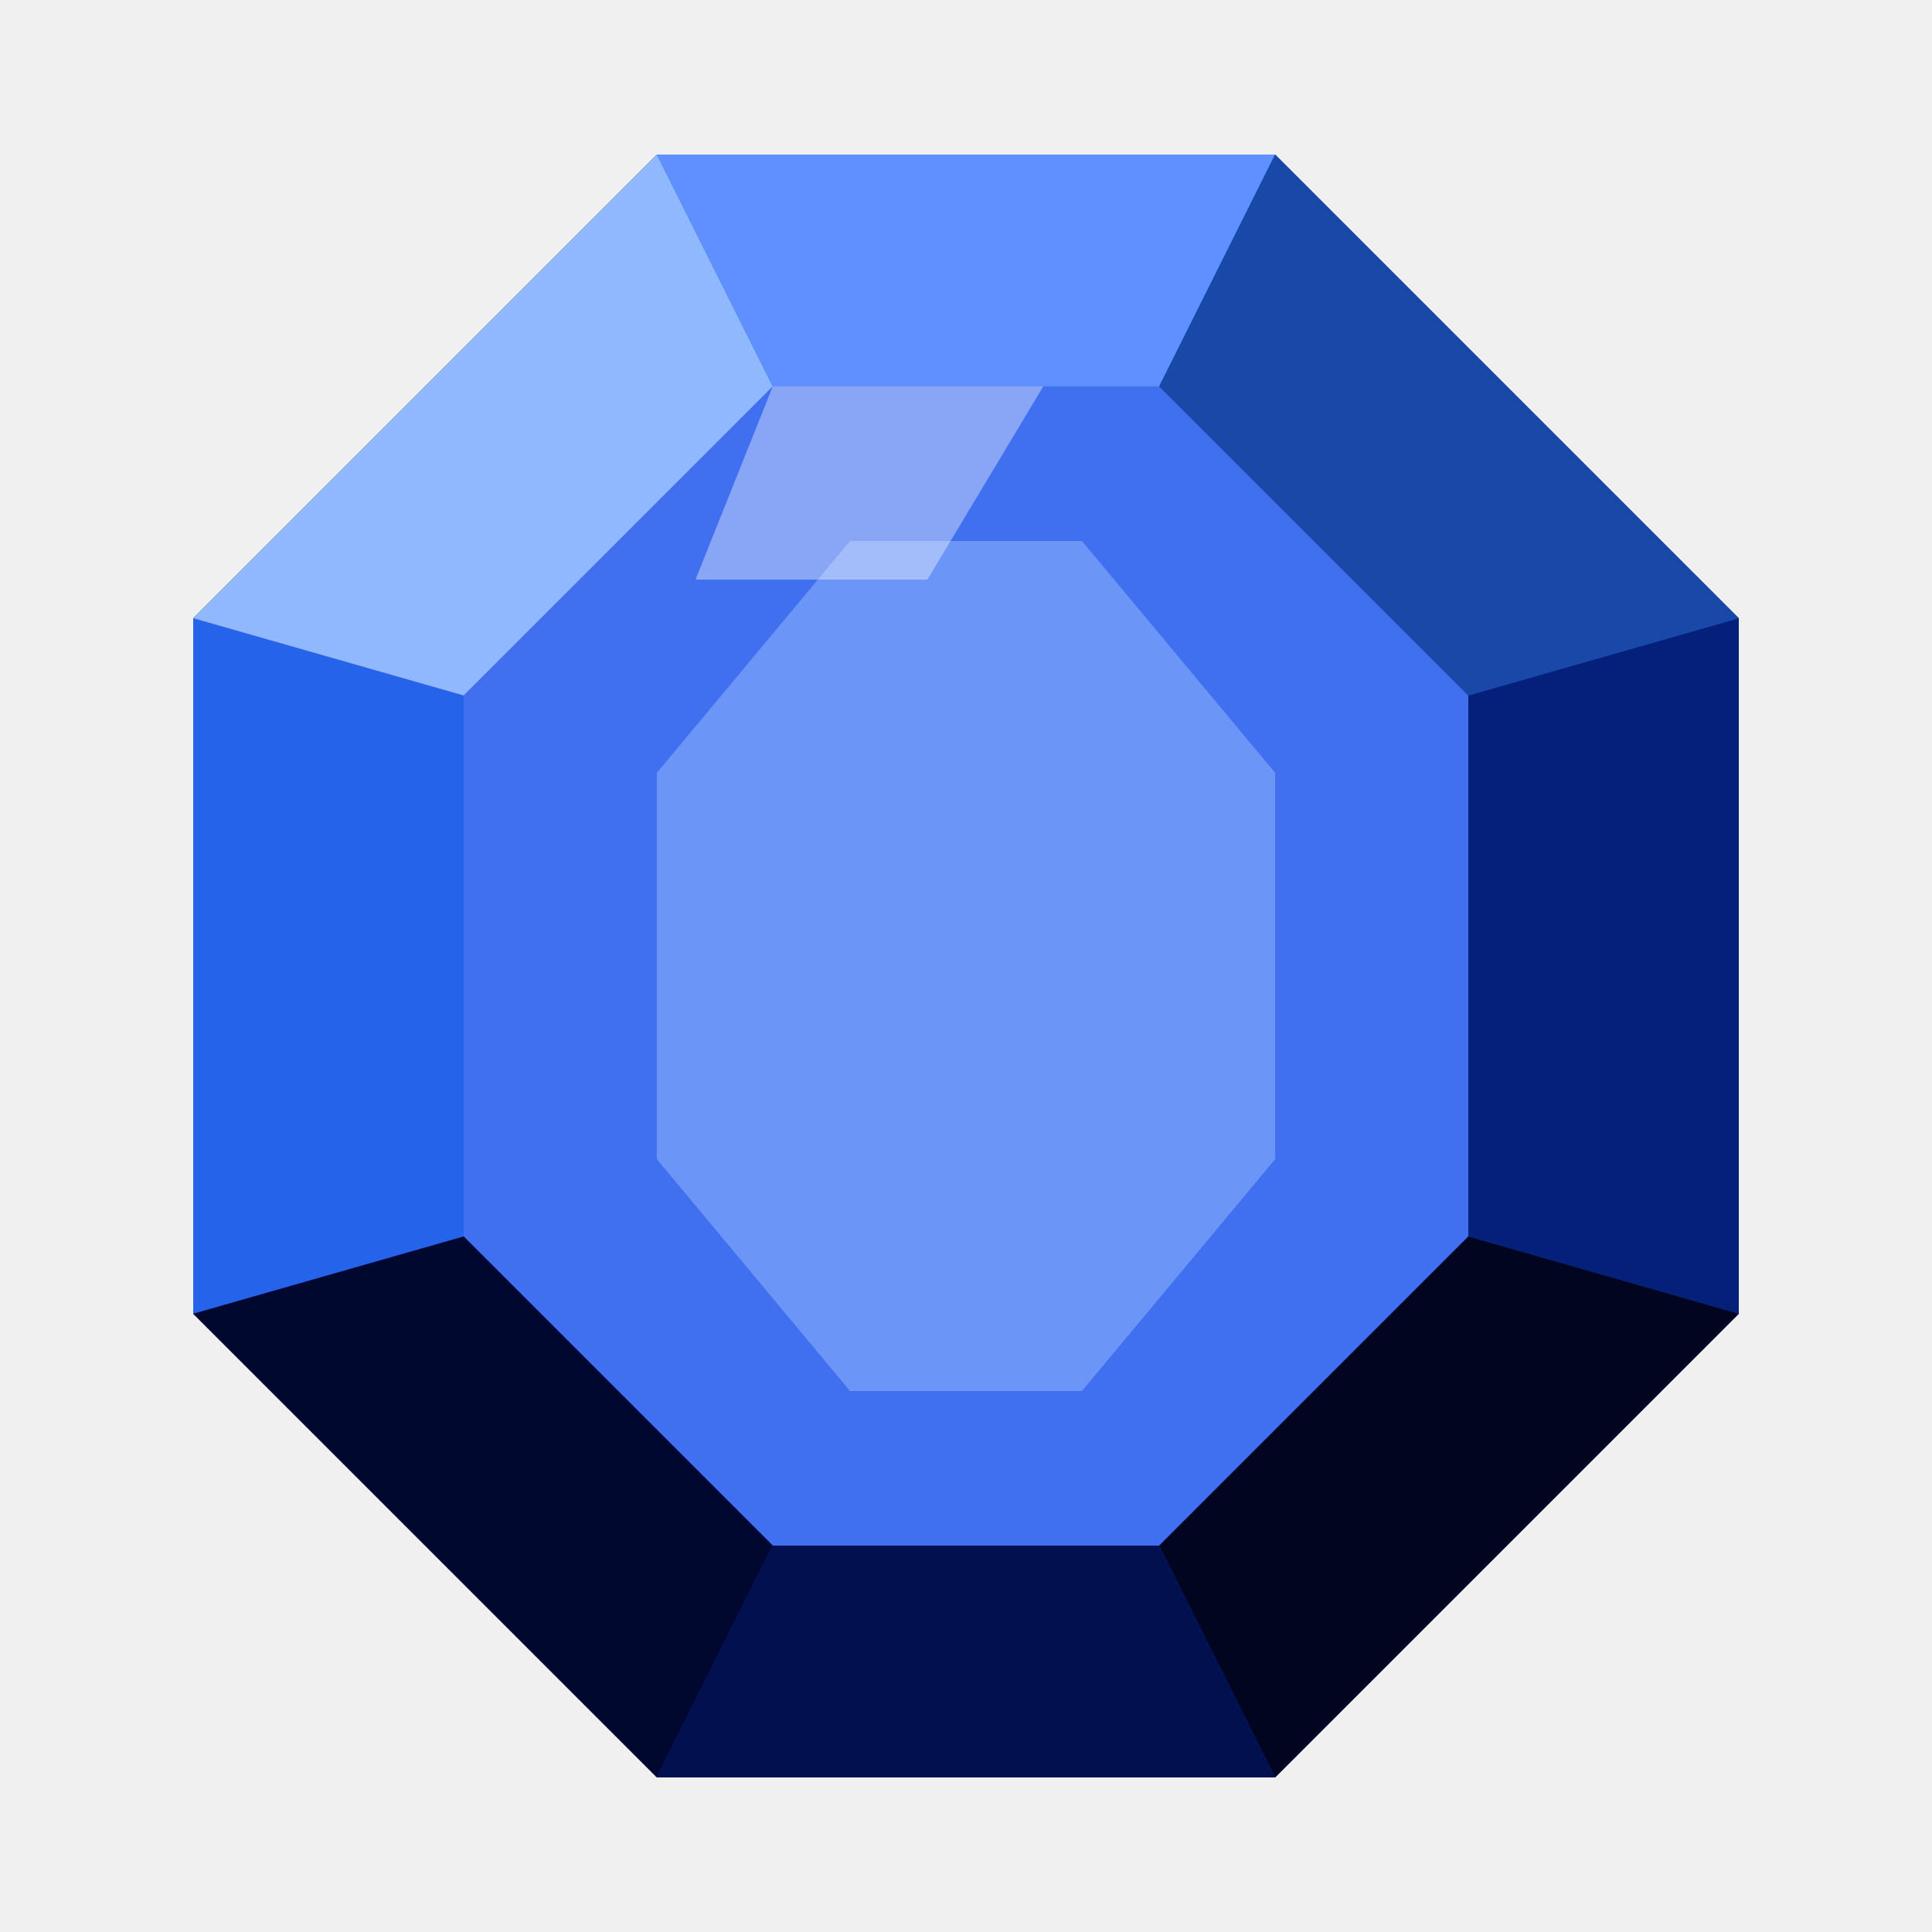
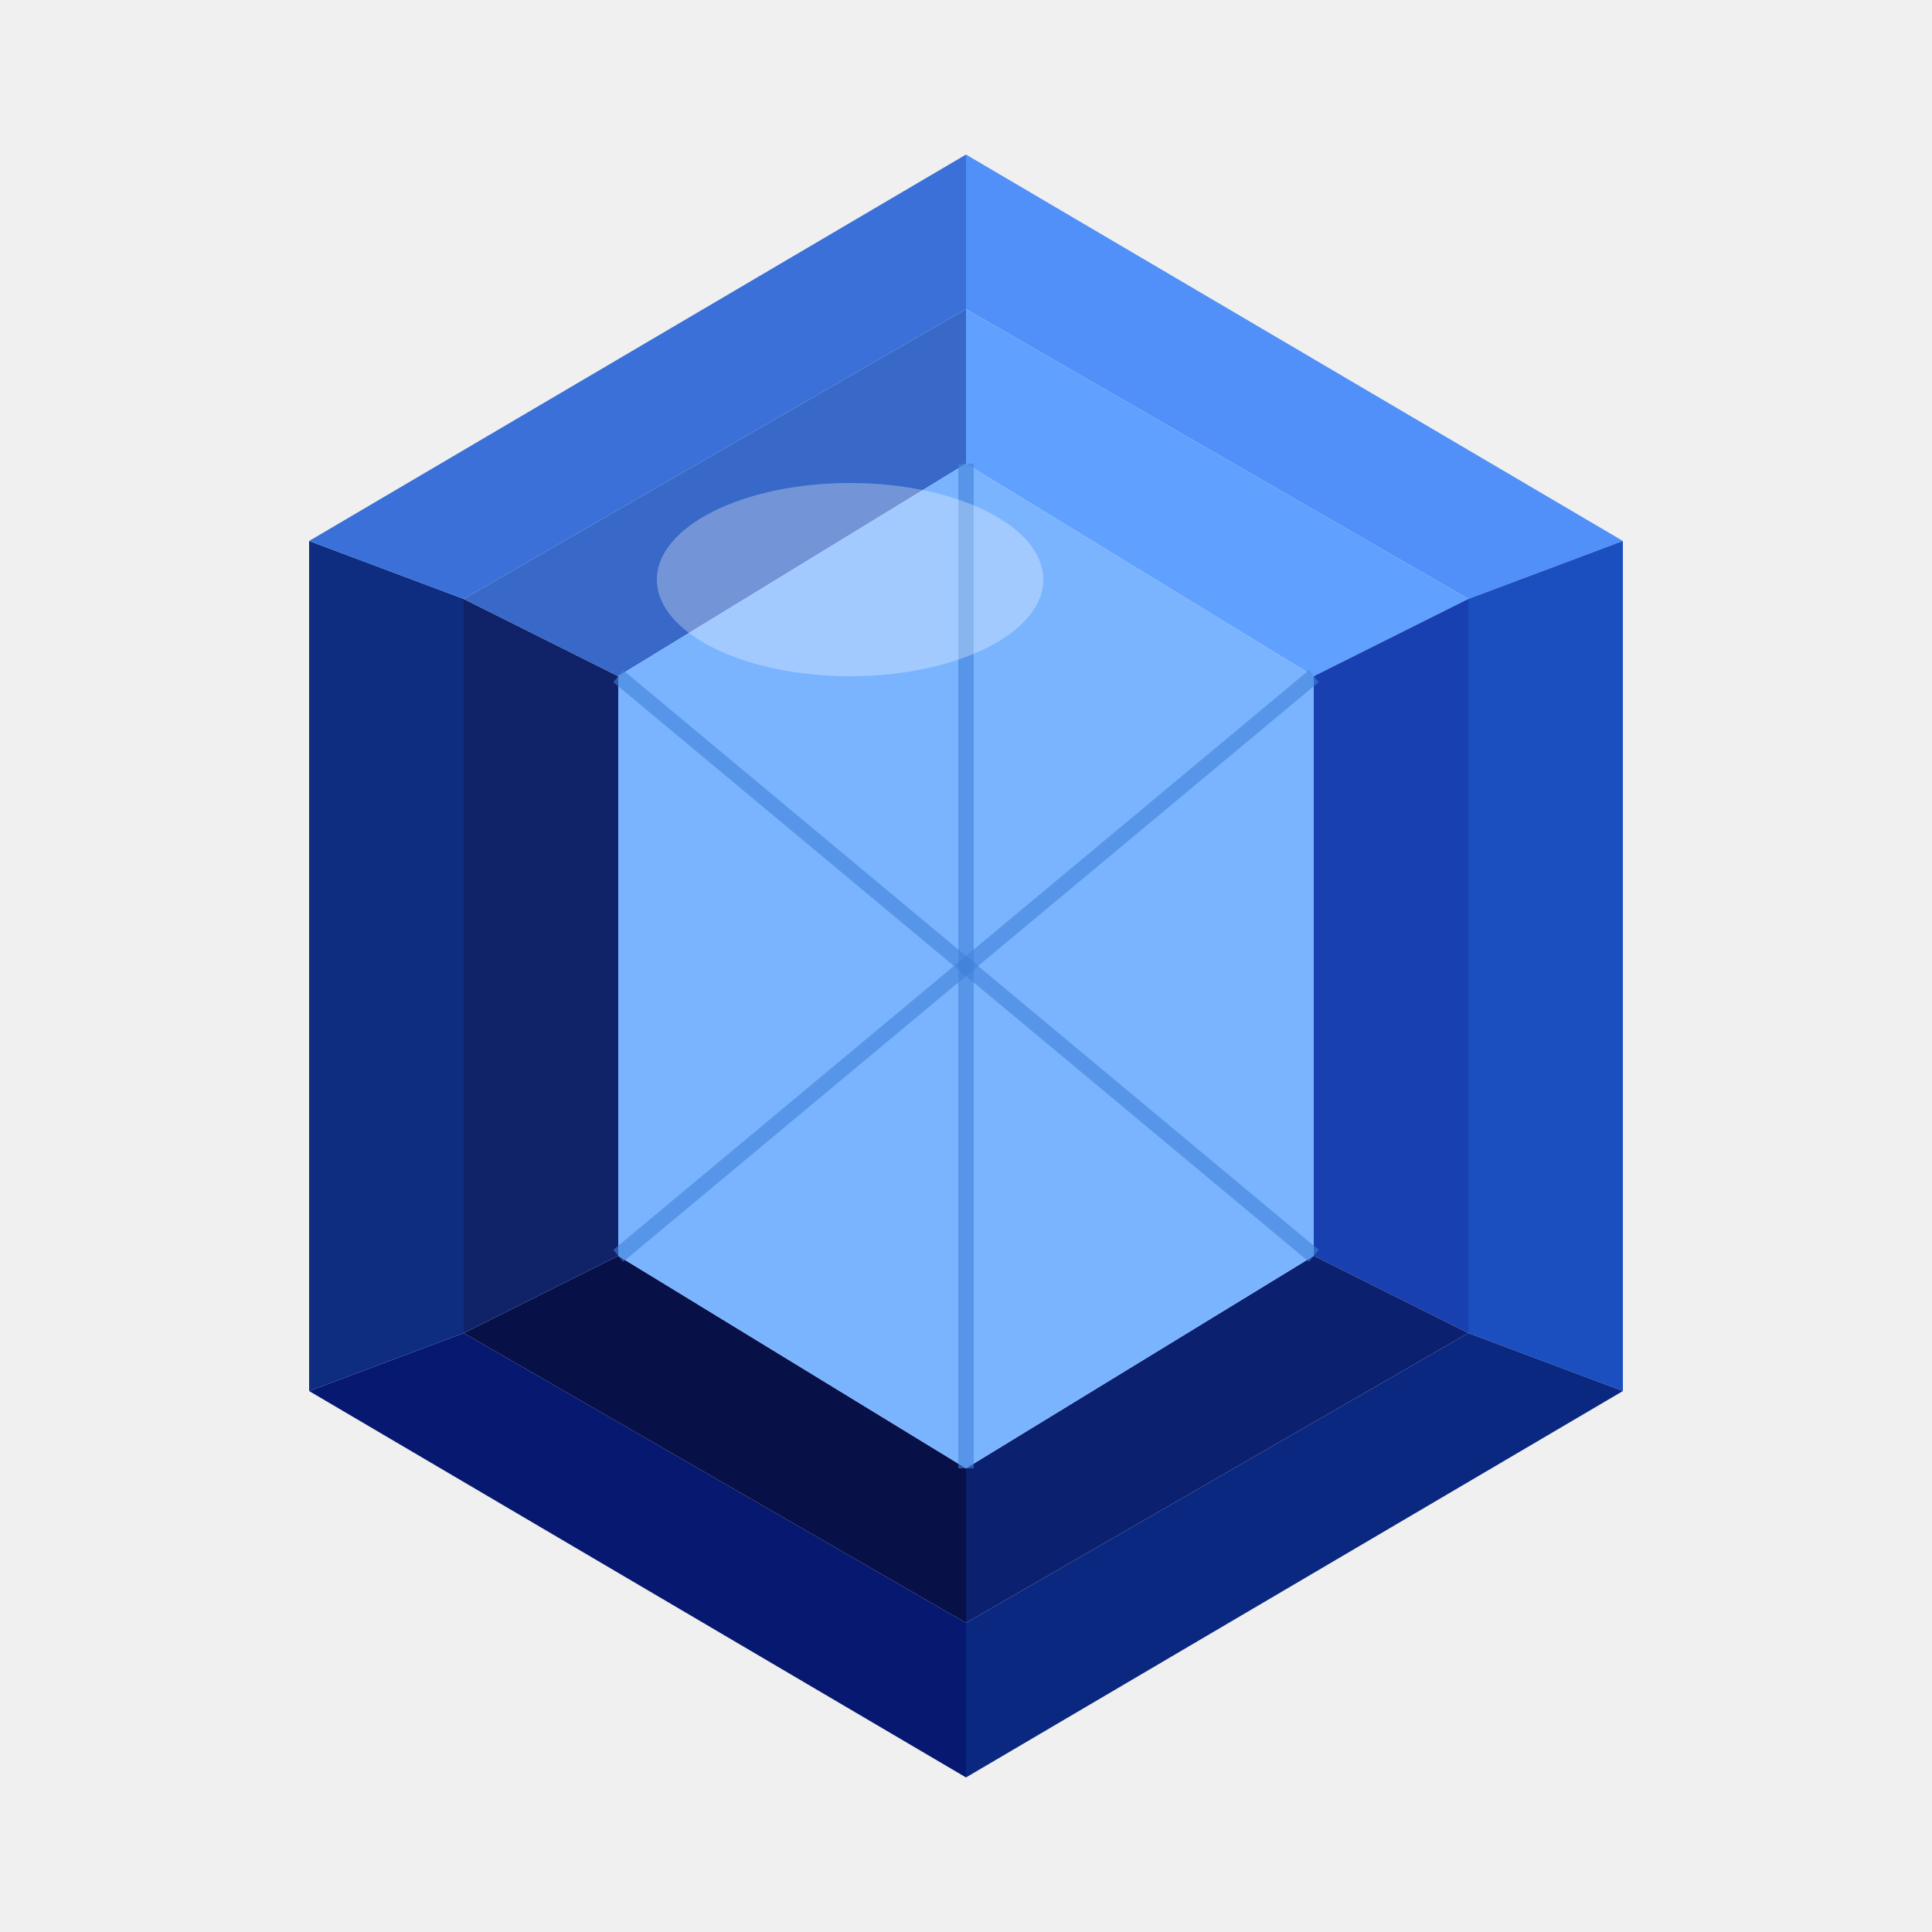
<svg xmlns="http://www.w3.org/2000/svg" viewBox="0 0 100 100">
-   <polygon points="34,8 66,8 90,32 90,68 66,92 34,92 10,68 10,32" fill="#1040C8" />
-   <polygon points="40,20 60,20 76,36 76,64 60,80 40,80 24,64 24,36" fill="#4070F0" />
-   <polygon points="34,8 66,8 60,20 40,20" fill="#6090FF" />
-   <polygon points="10,32 24,36 24,64 10,68" fill="#2563EB" />
-   <polygon points="90,32 76,36 76,64 90,68" fill="#042078" />
-   <polygon points="34,92 66,92 60,80 40,80" fill="#021050" />
-   <polygon points="10,32 34,8 40,20 24,36" fill="#90B8FF" />
-   <polygon points="66,8 90,32 76,36 60,20" fill="#1848A8" />
-   <polygon points="10,68 34,92 40,80 24,64" fill="#010830" />
-   <polygon points="90,68 66,92 60,80 76,64" fill="#010520" />
-   <polygon points="44,28 56,28 66,40 66,60 56,72 44,72 34,60 34,40" fill="#A0C4FF" opacity="0.45" />
-   <polygon points="40,20 54,20 48,30 36,30" fill="white" opacity="0.38" />
+   <polygon points="50,8 84,28 76,31 50,16" fill="#5090F8" />
+   <polygon points="84,28 84,72 76,69 76,31" fill="#1B4FBF" />
+   <polygon points="84,72 50,92 50,84 76,69" fill="#0A2880" />
+   <polygon points="50,92 16,72 24,69 50,84" fill="#061870" />
+   <polygon points="16,72 16,28 24,31 24,69" fill="#0E2C80" />
+   <polygon points="16,28 50,8 50,16 24,31" fill="#3A70D8" />
+   <polygon points="50,16 76,31 68,35 50,24" fill="#60A0FF" />
+   <polygon points="76,31 76,69 68,65 68,35" fill="#1840B0" />
+   <polygon points="76,69 50,84 50,76 68,65" fill="#0C2070" />
+   <polygon points="50,84 24,69 32,65 50,76" fill="#081048" />
+   <polygon points="24,69 24,31 32,35 32,65" fill="#102268" />
+   <polygon points="24,31 50,16 50,24 32,35" fill="#3868C8" />
+   <polygon points="50,24 68,35 68,65 50,76 32,65 32,35" fill="#7AB4FF" />
+   <line x1="50" y1="24" x2="50" y2="76" stroke="#4080D8" stroke-width="0.8" opacity="0.6" />
+   <line x1="32" y1="35" x2="68" y2="65" stroke="#4080D8" stroke-width="0.8" opacity="0.6" />
+   <line x1="68" y1="35" x2="32" y2="65" stroke="#4080D8" stroke-width="0.8" opacity="0.6" />
+   <ellipse cx="44" cy="30" rx="10" ry="5" fill="white" opacity="0.3" />
</svg>
